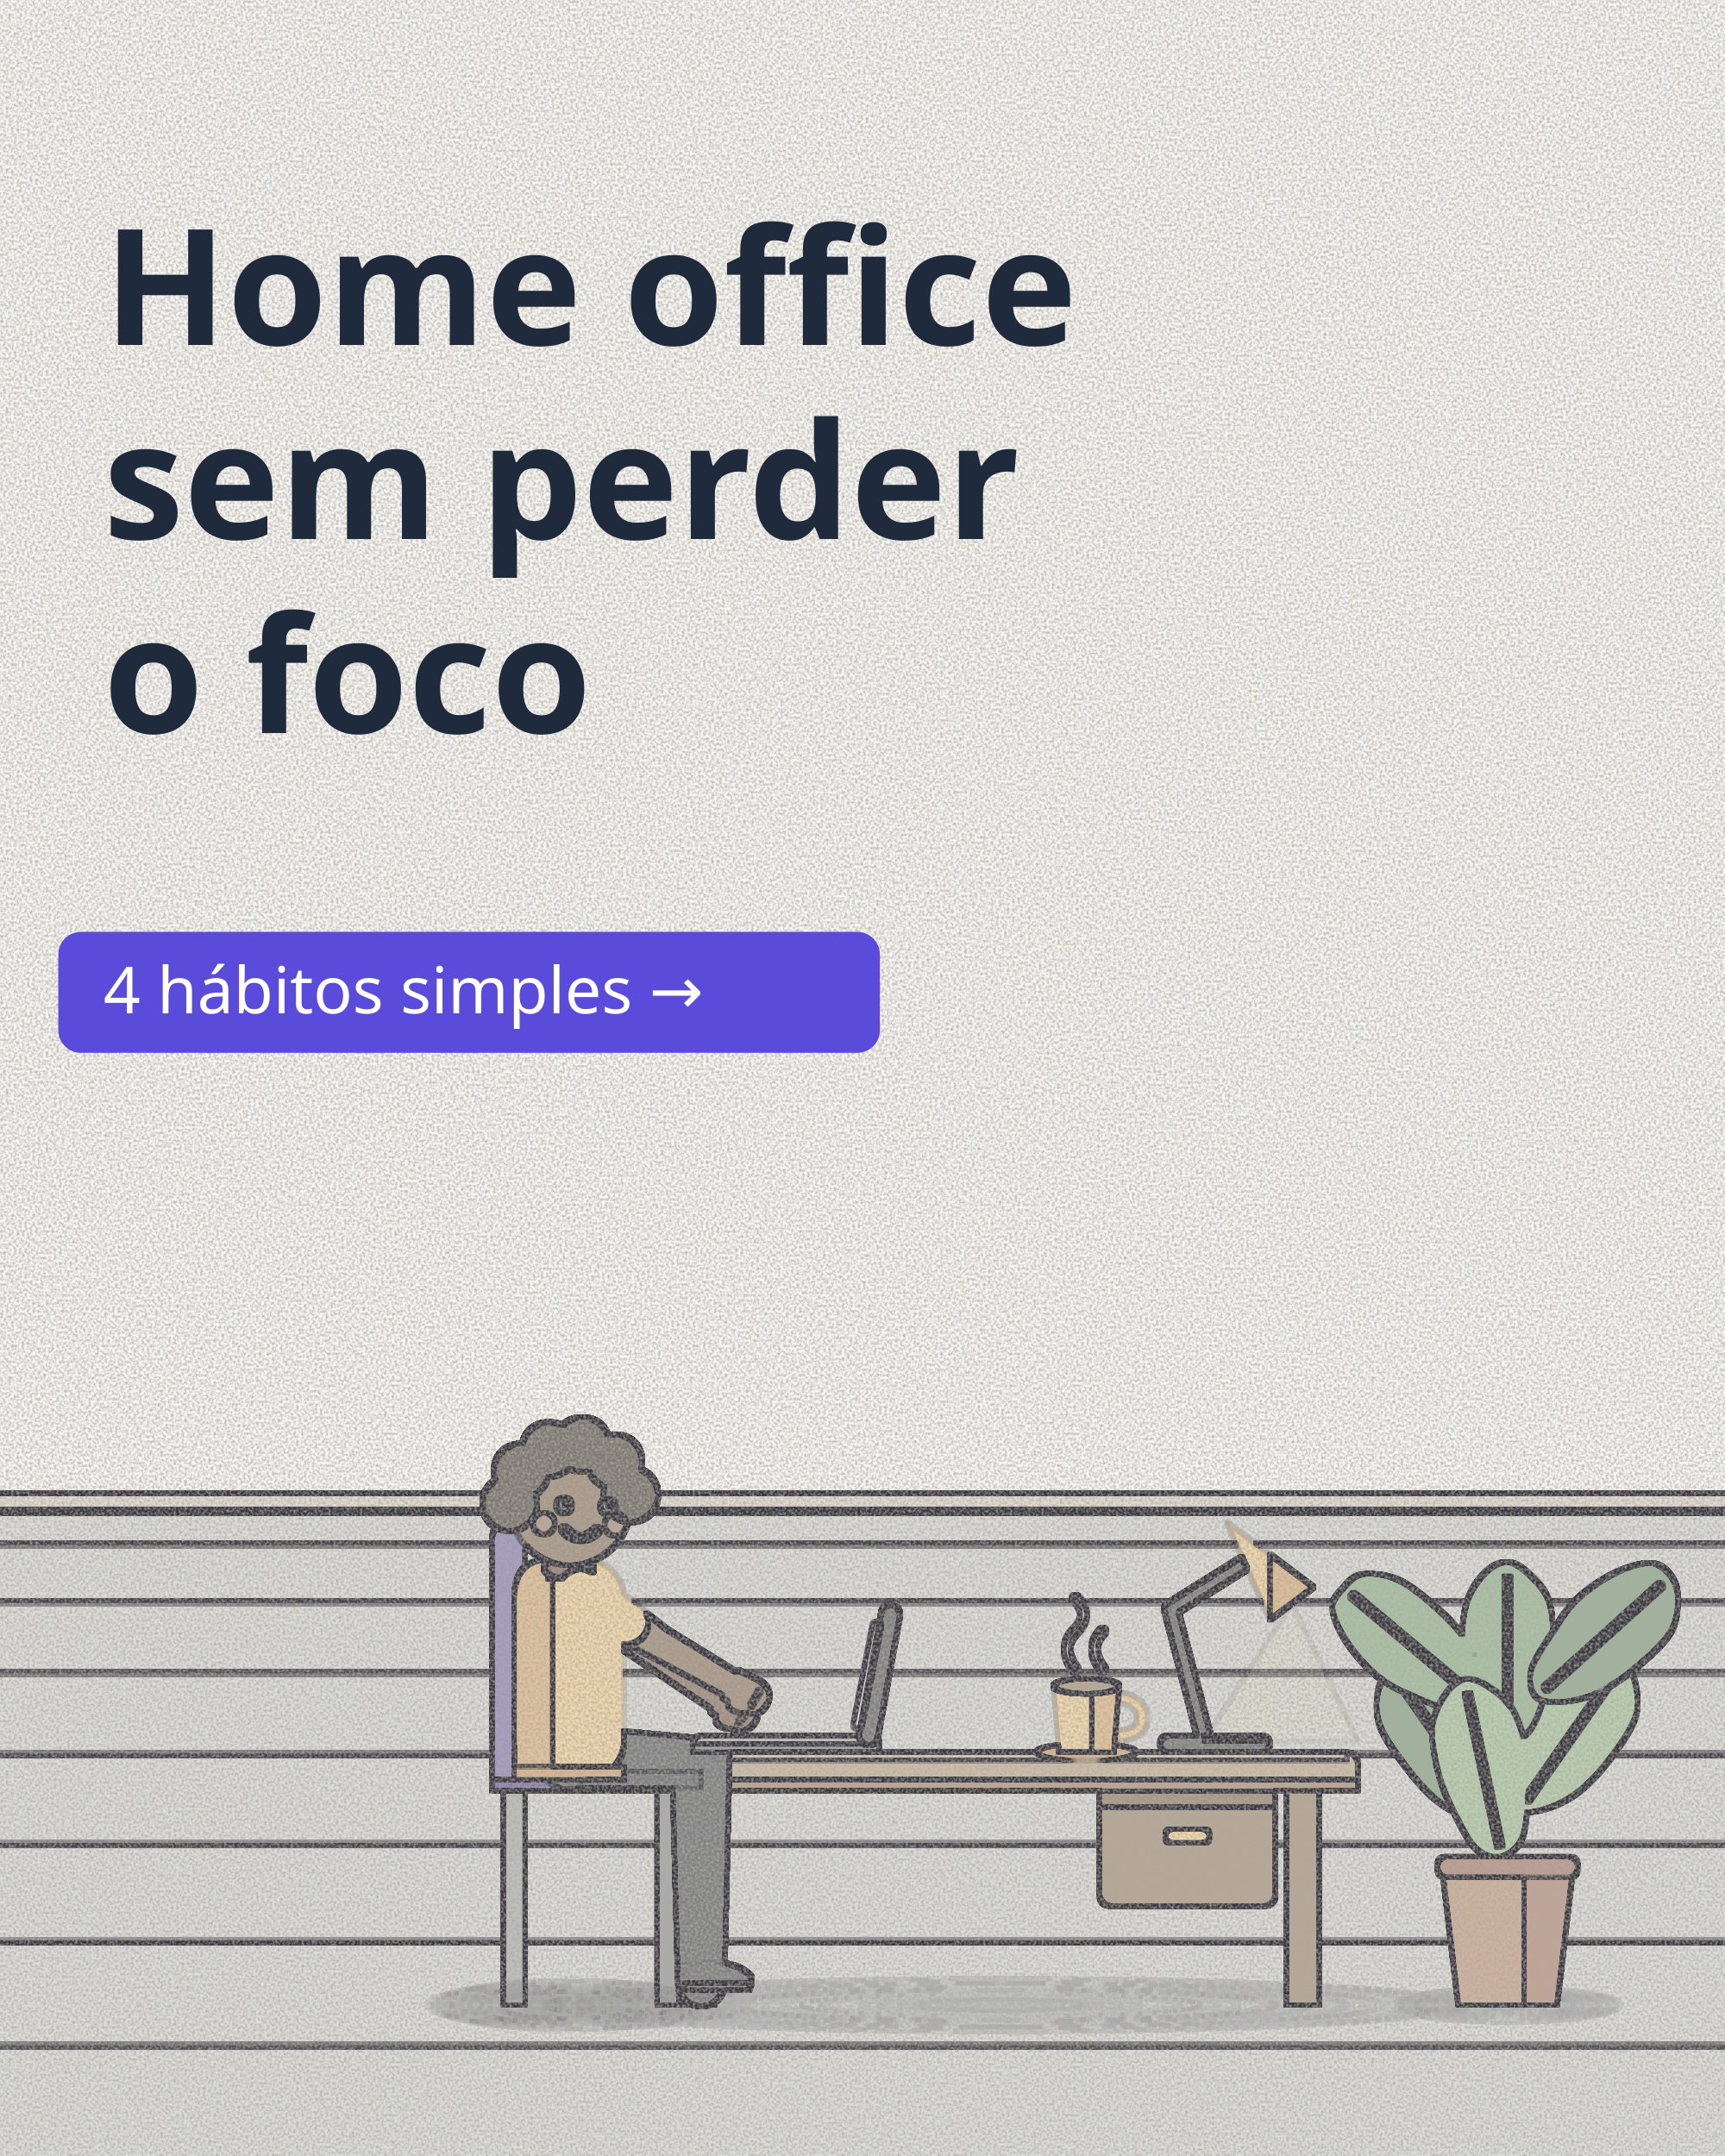
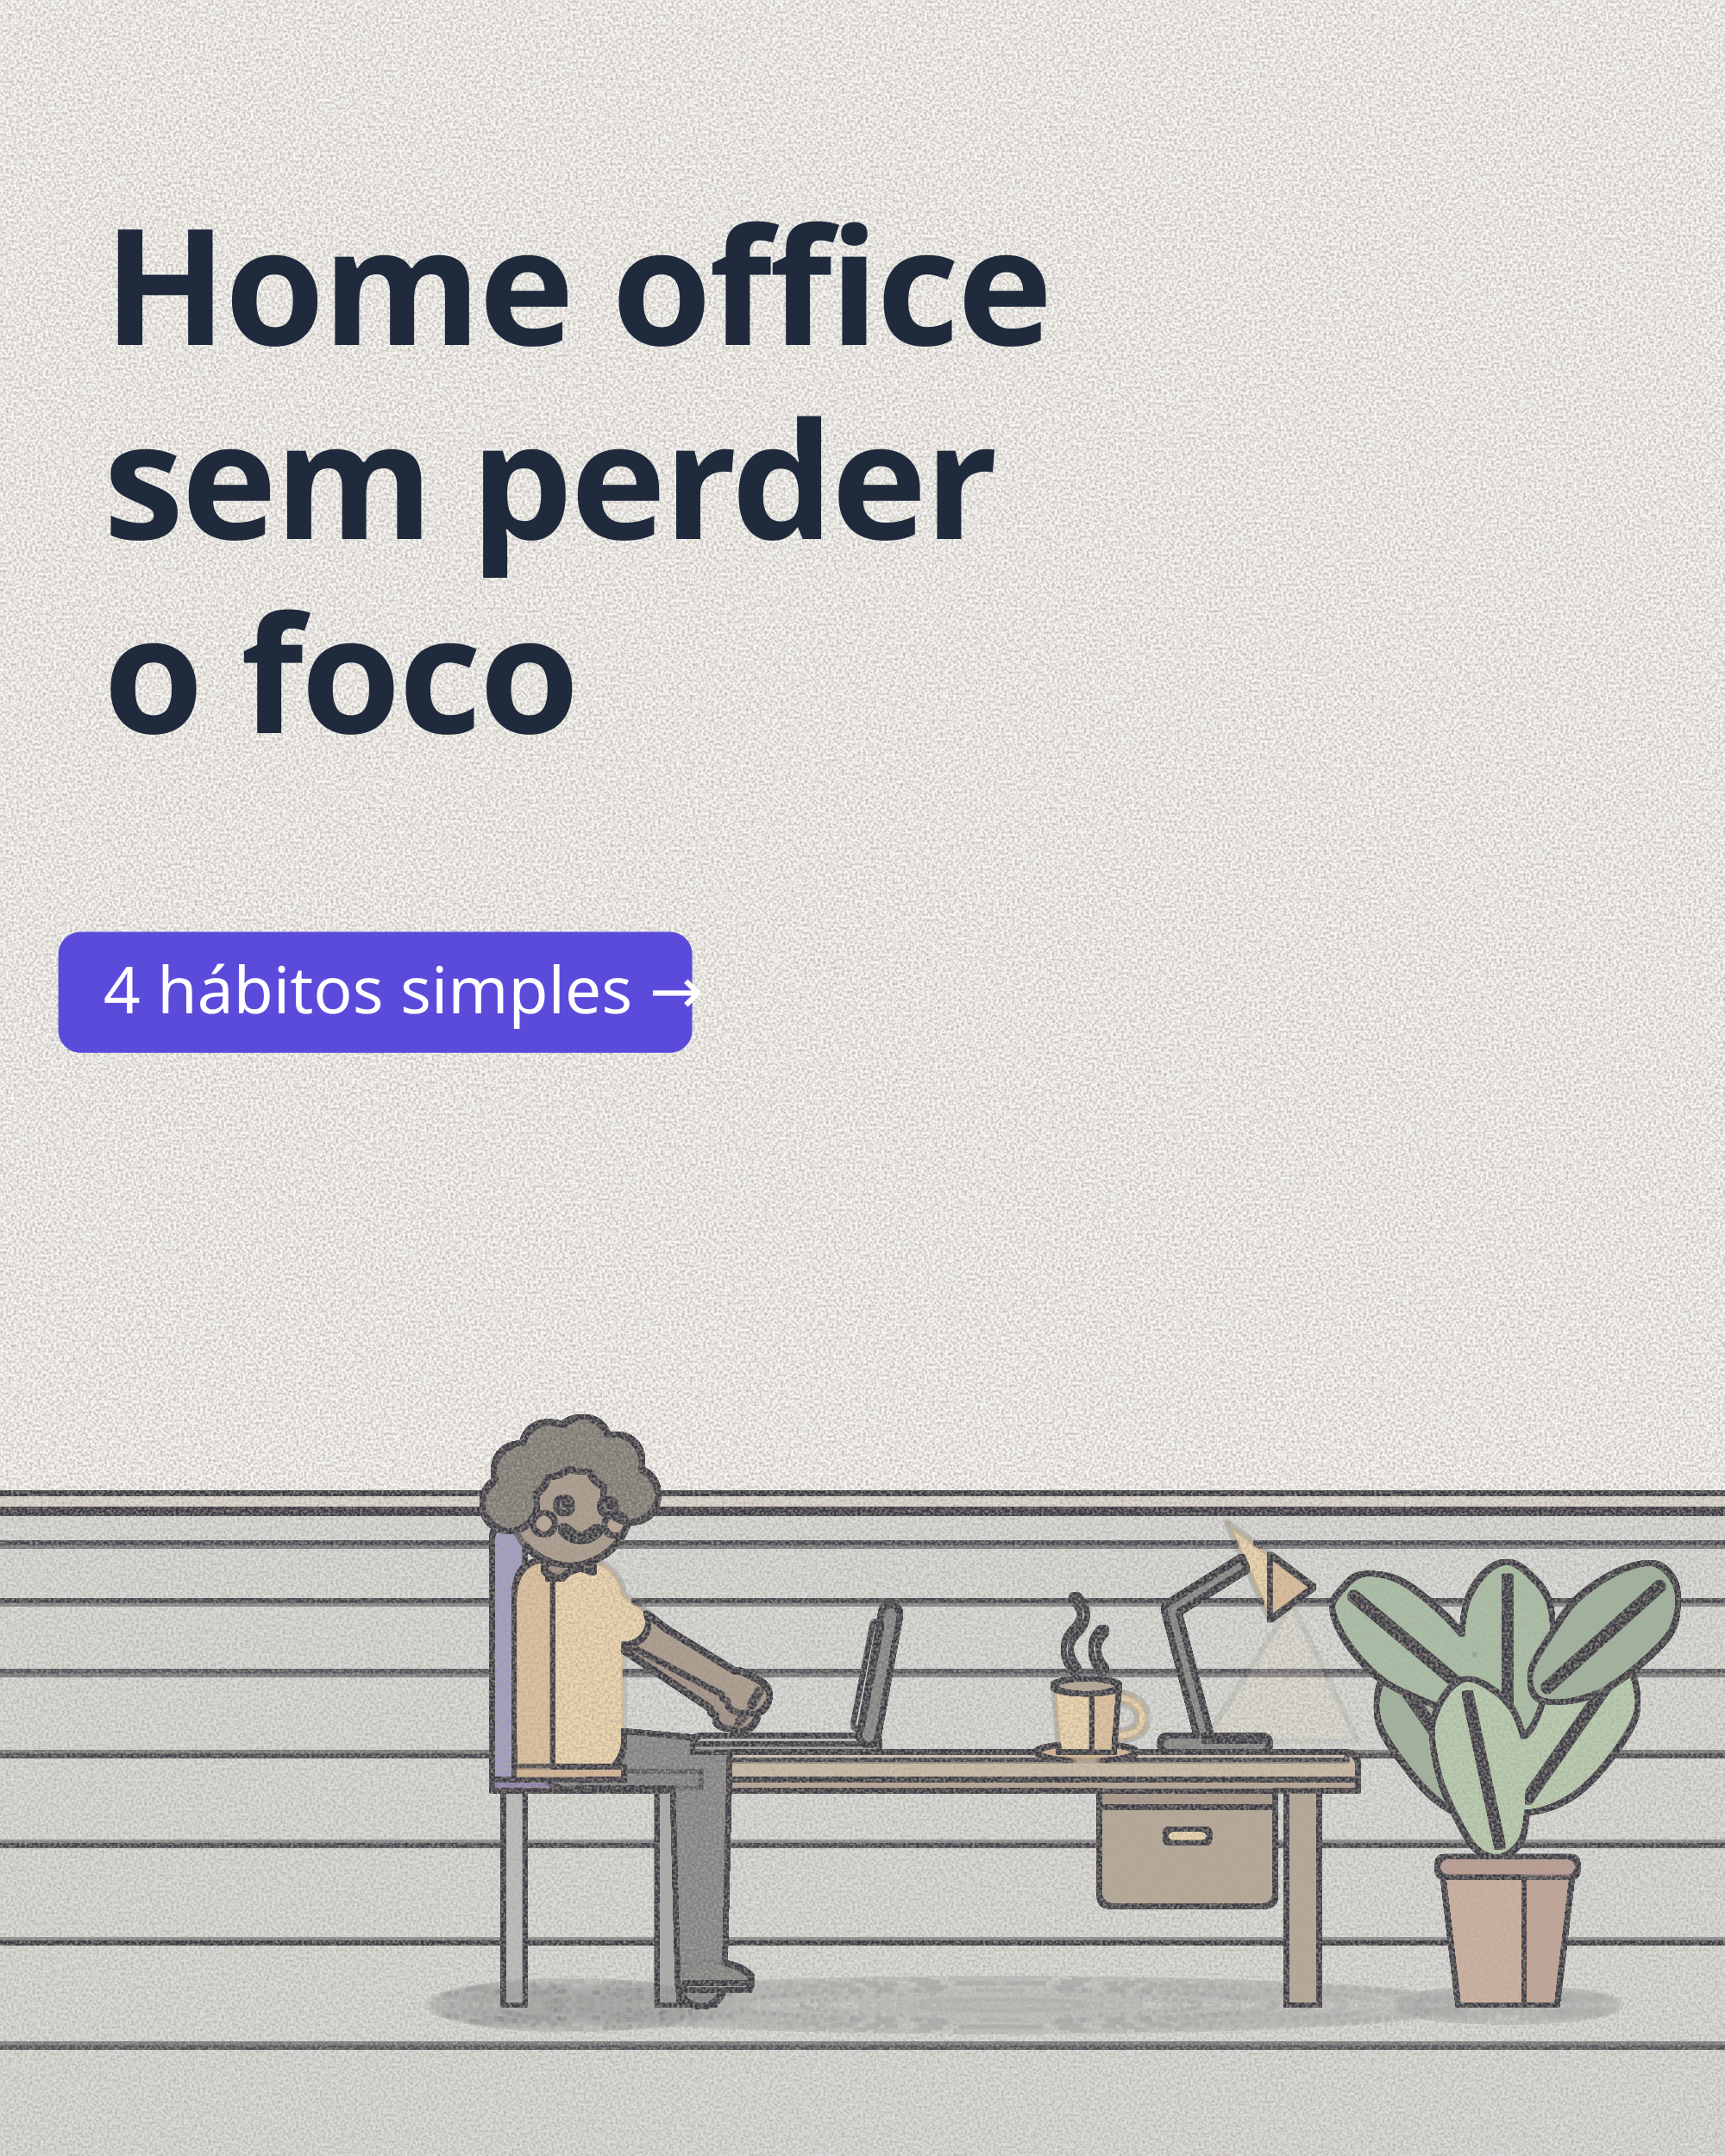
<svg xmlns="http://www.w3.org/2000/svg" width="864" height="1080" viewBox="0 0 864 1080">
  <defs>
    <filter id="kitScene" x="0" y="0" width="100%" height="100%" color-interpolation-filters="sRGB">
      <feColorMatrix in="SourceGraphic" type="saturate" values="0.55" result="ds" />
      <feComponentTransfer in="ds" result="wash">
        <feFuncR type="linear" slope="0.58" intercept="0.42" />
        <feFuncG type="linear" slope="0.58" intercept="0.42" />
        <feFuncB type="linear" slope="0.58" intercept="0.4" />
      </feComponentTransfer>
      <feColorMatrix in="SourceGraphic" type="matrix" values="0.3 0.59 0.11 0 0  0.3 0.59 0.11 0 0  0.3 0.59 0.11 0 0  0 0 0 1 0" result="g" />
      <feConvolveMatrix in="g" order="3" kernelMatrix="-1 -1 -1 -1 8 -1 -1 -1 -1" preserveAlpha="true" result="e1" />
      <feConvolveMatrix in="g" order="3" kernelMatrix="1 1 1 1 -8 1 1 1 1" preserveAlpha="true" result="e2" />
      <feComposite in="e1" in2="e2" operator="arithmetic" k2="1" k3="1" result="e" />
      <feColorMatrix in="e" type="matrix" values="0 0 0 0 0.22  0 0 0 0 0.22  0 0 0 0 0.26  2.2 2.2 2.2 0 0" result="lines" />
      <feMorphology in="lines" operator="dilate" radius="0.6" result="lines2" />
      <feMerge>
        <feMergeNode in="wash" />
        <feMergeNode in="lines2" />
      </feMerge>
    </filter>
  </defs>
  <g filter="url(#kitScene)">
    <defs>
      <linearGradient id="sky" x1="0" y1="0" x2="0" y2="1">
        <stop offset="0" stop-color="#DCEBF7" />
        <stop offset="0.55" stop-color="#e6f1f9" />
        <stop offset="0.85" stop-color="#EFF6FC" />
        <stop offset="1" stop-color="#EEF5FB" />
      </linearGradient>
      <linearGradient id="ground" x1="0" y1="0" x2="0" y2="1">
        <stop offset="0" stop-color="#9CC793" />
        <stop offset="1" stop-color="#7AB582" />
      </linearGradient>
      <radialGradient id="cshadow">
        <stop offset="0" stop-color="rgb(31,42,61)" stop-opacity="0.195" />
        <stop offset="0.55" stop-color="rgb(31,42,61)" stop-opacity="0.143" />
        <stop offset="1" stop-color="rgb(31,42,61)" stop-opacity="0" />
      </radialGradient>
      <filter id="hazeFar" color-interpolation-filters="sRGB">
        <feColorMatrix type="matrix" values="0.92 0 0 0 0.076 0 0.92 0 0 0.075 0 0 0.92 0 0.079 0 0 0 1 0" />
      </filter>
      <filter id="hazeMid" color-interpolation-filters="sRGB">
        <feColorMatrix type="matrix" values="0.96 0 0 0 0.038 0 0.96 0 0 0.037 0 0 0.96 0 0.040 0 0 0 1 0" />
      </filter>
    </defs>
    <rect width="864" height="756" fill="#F1EEFC" />
    <rect y="756" width="864" height="324" fill="#B8C4D1" />
    <rect y="748" width="864" height="10" fill="#8E6542" fill-opacity="0.35" stroke-opacity="0.35" />
    <rect x="0" y="772.9" width="864" height="1.5" fill="#8E6542" fill-opacity="0.15" stroke-opacity="0.15" />
    <rect x="0" y="801.8" width="864" height="1.5" fill="#8E6542" fill-opacity="0.15" stroke-opacity="0.15" />
    <rect x="0" y="837.3" width="864" height="1.5" fill="#8E6542" fill-opacity="0.15" stroke-opacity="0.15" />
    <rect x="0" y="878.0" width="864" height="1.5" fill="#8E6542" fill-opacity="0.15" stroke-opacity="0.15" />
    <rect x="0" y="923.0" width="864" height="1.5" fill="#8E6542" fill-opacity="0.15" stroke-opacity="0.15" />
    <rect x="0" y="971.8" width="864" height="1.5" fill="#8E6542" fill-opacity="0.15" stroke-opacity="0.15" />
    <rect x="0" y="1024.0" width="864" height="1.5" fill="#8E6542" fill-opacity="0.15" stroke-opacity="0.15" />
    <g transform="translate(501.1 1004.4) scale(2.754)">
      <ellipse cx="0" cy="0" rx="85.0" ry="4.9" fill="url(#cshadow)" />
    </g>
    <g style="isolation: isolate;">
      <g id="canto_mesa" transform="translate(501.1 1004.4) scale(2.754)">
        <g id="b_canto_mesa">
          <rect x="-58" y="-40" width="6" height="40" rx="0" fill="#8E6542" />
          <rect x="52" y="-40" width="6" height="40" rx="0" fill="#8E6542" />
          <rect x="18" y="-40" width="32" height="22" rx="2" fill="#8E6542" />
          <rect x="18" y="-40" width="32" height="4" rx="0" fill="#794630" />
          <rect x="30" y="-32" width="8" height="2.5" rx="1" fill="#FFB547" />
          <rect x="-65" y="-46" width="130" height="7" rx="2" fill="#B98A5E" />
          <rect x="-65" y="-41" width="130" height="2" rx="0" fill="#9B5E43" />
          <rect x="-63" y="-46" width="126" height="1.5" rx="0" fill="#C79D76" />
        </g>
      </g>
    </g>
    <g transform="translate(296.1 1004.4) scale(2.754)">
      <ellipse cx="0" cy="0" rx="30.0" ry="4.2" fill="url(#cshadow)" />
    </g>
    <g style="isolation: isolate;">
      <g id="canto_cadeira" transform="translate(296.1 1004.4) scale(2.754)">
        <g id="b_canto_cadeira">
          <rect x="-16" y="-40" width="4" height="40" rx="0" fill="#8592A6" />
          <rect x="12" y="-40" width="4" height="40" rx="0" fill="#647185" />
          <rect x="-18" y="-88" width="6" height="49" rx="3" fill="#5B4BDB" />
          <rect x="-18" y="-45" width="36" height="6" rx="2" fill="#5B4BDB" />
          <rect x="-18" y="-41" width="36" height="2" rx="0" fill="#3D1AC0" />
        </g>
      </g>
    </g>
    <g transform="translate(755.1 1004.4) scale(2.065)">
      <ellipse cx="0" cy="0" rx="27.5" ry="4.2" fill="url(#cshadow)" />
    </g>
    <g style="isolation: isolate;">
      <g id="canto_planta" transform="translate(755.1 1004.4) scale(2.065)">
        <g id="b_canto_planta">
          <path d="M-4.7 -64C-4.83 -60.41 -6.11 -56.88 -7.08 -53.7C-8.04 -50.51 -8.99 -47.02 -10.48 -44.89C-11.97 -42.75 -14.18 -40.83 -16 -40.88C-17.82 -40.93 -19.88 -43.13 -21.43 -45.19C-22.98 -47.25 -24.44 -50.11 -25.32 -53.24C-26.2 -56.38 -26.56 -60.26 -26.7 -64C-26.83 -67.74 -27 -72.53 -26.13 -75.7C-25.26 -78.86 -23.17 -81.46 -21.48 -82.99C-19.79 -84.52 -17.84 -84.83 -16 -84.88C-14.16 -84.93 -12.05 -84.91 -10.43 -83.3C-8.81 -81.69 -7.22 -78.46 -6.27 -75.24C-5.31 -72.02 -4.56 -67.59 -4.7 -64Z" fill="#3D8550" transform="rotate(-35 -16 -64)" />
          <path d="M-16 -44 L-16 -82" stroke="#006947" stroke-width="1.4" transform="rotate(-35 -16 -64)" />
          <path d="M26.89 -66C26.75 -62.26 26.23 -58.35 25.31 -55.25C24.39 -52.16 22.91 -49.45 21.36 -47.42C19.81 -45.39 17.84 -43.25 16 -43.08C14.16 -42.92 11.83 -44.31 10.35 -46.42C8.86 -48.53 8.01 -52.45 7.1 -55.72C6.19 -58.98 5.03 -62.41 4.89 -66C4.75 -69.59 5.34 -74 6.26 -77.25C7.17 -80.51 8.74 -83.89 10.36 -85.53C11.99 -87.16 14.17 -87.25 16 -87.08C17.83 -86.92 19.66 -86.09 21.35 -84.53C23.04 -82.96 25.23 -80.81 26.15 -77.72C27.07 -74.63 27.03 -69.74 26.89 -66Z" fill="#6BB36A" transform="rotate(35 16 -66)" />
          <path d="M16 -46 L16 -84" stroke="#0C9259" stroke-width="1.4" transform="rotate(35 16 -66)" />
          <path d="M10.96 -86C10.78 -82.3 9.98 -78.71 9.08 -75.51C8.18 -72.32 7.05 -68.82 5.54 -66.81C4.03 -64.81 1.87 -63.57 0 -63.5C-1.87 -63.42 -4.19 -64.32 -5.67 -66.35C-7.16 -68.39 -8.01 -72.44 -8.9 -75.72C-9.8 -78.99 -10.87 -82.37 -11.04 -86C-11.22 -89.63 -10.9 -94.36 -9.97 -97.51C-9.04 -100.67 -7.12 -103.25 -5.46 -104.92C-3.8 -106.58 -1.8 -107.57 0 -107.5C1.8 -107.42 3.64 -106.09 5.33 -104.46C7.02 -102.83 9.21 -100.79 10.15 -97.72C11.09 -94.64 11.13 -89.7 10.96 -86Z" fill="#4E9E5C" transform="rotate(0 0 -86)" />
          <path d="M0 -66 L0 -104" stroke="#007E53" stroke-width="1.4" transform="rotate(0 0 -86)" />
          <path d="M-13.22 -88C-13.34 -84.27 -13.78 -80.34 -14.68 -77.23C-15.58 -74.13 -17.06 -71.45 -18.62 -69.36C-20.17 -67.26 -22.19 -64.71 -24 -64.66C-25.81 -64.61 -27.97 -66.9 -29.47 -69.05C-30.97 -71.21 -32.05 -74.44 -33.01 -77.59C-33.97 -80.75 -35.1 -84.39 -35.22 -88C-35.34 -91.61 -34.66 -95.99 -33.73 -99.23C-32.79 -102.48 -31.24 -105.89 -29.62 -107.46C-28 -109.03 -25.86 -108.71 -24 -108.66C-22.14 -108.61 -20.14 -108.67 -18.47 -107.16C-16.8 -105.65 -14.83 -102.79 -13.96 -99.59C-13.08 -96.4 -13.1 -91.73 -13.22 -88Z" fill="#4E9E5C" transform="rotate(-50 -24 -88)" />
          <path d="M-24 -68 L-24 -106" stroke="#007E53" stroke-width="1.4" transform="rotate(-50 -24 -88)" />
          <path d="M34.89 -90C34.75 -86.26 34.23 -82.35 33.31 -79.25C32.39 -76.16 30.91 -73.45 29.36 -71.42C27.81 -69.39 25.84 -67.25 24 -67.08C22.16 -66.92 19.83 -68.31 18.35 -70.42C16.86 -72.53 16.01 -76.45 15.1 -79.72C14.19 -82.98 13.03 -86.41 12.89 -90C12.75 -93.59 13.34 -98 14.26 -101.25C15.17 -104.51 16.74 -107.89 18.36 -109.53C19.99 -111.16 22.17 -111.25 24 -111.08C25.83 -110.92 27.66 -110.09 29.35 -108.53C31.04 -106.96 33.23 -104.81 34.15 -101.72C35.07 -98.63 35.03 -93.74 34.89 -90Z" fill="#3D8550" transform="rotate(48 24 -90)" />
          <path d="M24 -70 L24 -108" stroke="#006947" stroke-width="1.4" transform="rotate(48 24 -90)" />
          <path d="M5.12 -58C4.94 -54.34 3.88 -50.88 2.96 -47.66C2.03 -44.44 1.07 -40.68 -0.42 -38.66C-1.91 -36.65 -4.13 -35.59 -6 -35.55C-7.87 -35.51 -10.15 -36.42 -11.65 -38.43C-13.15 -40.44 -14.14 -44.33 -15.01 -47.6C-15.88 -50.86 -16.7 -54.32 -16.88 -58C-17.06 -61.68 -17.01 -66.53 -16.1 -69.66C-15.19 -72.79 -13.1 -75.12 -11.42 -76.77C-9.74 -78.42 -7.79 -79.59 -6 -79.55C-4.21 -79.51 -2.32 -78.19 -0.65 -76.53C1.02 -74.88 3.08 -72.68 4.04 -69.6C5 -66.51 5.3 -61.66 5.12 -58Z" fill="#6BB36A" transform="rotate(-12 -6 -58)" />
          <path d="M-6 -38 L-6 -76" stroke="#0C9259" stroke-width="1.4" transform="rotate(-12 -6 -58)" />
          <path d="M-16 -34 L16 -34 L12 0 L-12 0 Z" fill="#C9724E" />
          <path d="M4 -34 L16 -34 L12 0 L4 0 Z" fill="#B75A45" />
          <rect x="-17" y="-36" width="34" height="5" rx="2" fill="#AB4A41" />
        </g>
      </g>
    </g>
    <g transform="translate(285.1 1004.4) scale(2.754)">
      <ellipse cx="0" cy="0" rx="25.0" ry="4.5" fill="url(#cshadow)" />
    </g>
    <g style="isolation: isolate;">
      <g id="canto_pessoa" transform="translate(285.1 1004.4) scale(2.754)">
        <g id="b_canto_pessoa">
          <g transform="scale(1 1)">
            <path d="M7.8 -65.91L7.8 -65.91L13.57 -62.08L26.88 -53.11A2.4 2.4 0 0 0 29.68 -57.01L29.68 -57.01L17.02 -66.73L12.16 -71.38A3.5 3.5 0 0 0 7.8 -65.91Z" fill="#6C3727" />
            <path d="M-0.68 -71.64L-0.68 -71.64L7.55 -65.59A3.9 3.9 0 0 0 12.41 -71.69L12.41 -71.69L4.68 -78.36A4.3 4.3 0 0 0 -0.68 -71.64Z" fill="#E68023" />
            <g transform="translate(28.28 -55.06) rotate(35.73)">
              <ellipse cx="1.2" cy="0.9" rx="1.9" ry="1.3" fill="#622923" transform="rotate(-30 1.2 0.9)" />
              <path d="M-1.2 -2.9 L3 -3.2 Q6.6 -3.1 6.6 0 Q6.6 3.1 3 3.2 L-1.2 2.9 Z" fill="#6C3727" />
              <ellipse cx="2.4" cy="2.6" rx="2.2" ry="1.25" fill="#6C3727" transform="rotate(-20 2.4 2.6)" />
              <path d="M4.2 -1.6 L4.2 1.6" stroke="#622923" stroke-width="0.6" stroke-linecap="round" />
            </g>
            <path d="M0 -39.25L0 -39.25L18.75 -41.93L19.75 -4A4.25 4.25 0 0 0 28.25 -4L28.25 -4L29.25 -48.07L0 -50.75A5.75 5.75 0 0 0 0 -39.25Z" fill="#1F2A44" />
            <path d="M2 -41 L24 -41" stroke="#18233D" stroke-width="3" fill="none" />
            <g transform="translate(0 -2.2)">
              <path d="M21 -5.4 L21 -0.8 L31.5 -0.8 Q33.2 -0.8 33.2 -2.8 Q31 -5.6 26 -5.6 Z" fill="#1F2A3D" />
              <path d="M21 -1.8 L33.2 -1.8 L32.7 -0.5 L21 -0.5 Z" fill="#56586C" />
            </g>
            <rect x="-10" y="-81" width="20" height="40" rx="7" fill="#FFB547" />
            <path d="M-10 -74 Q-10 -81 -4 -81 L-3 -81 L-3 -41 L-10 -41 Z" fill="#ED8F2B" />
            <path d="M-10 -43.4 L10 -43.4 L10 -41 L-10 -41 Z" fill="#E27A20" />
          </g>
          <g transform="translate(0 0) scale(1) rotate(1.05 0 -82)">
            <path d="M-3 -85 L3 -85 L3.8 -77.5 L-3.8 -77.5 Z" fill="#6F3B29" />
            <ellipse cx="0" cy="-79.4" rx="4.6" ry="1.8" fill="#5F2722" />
            <ellipse cx="-10" cy="-90" rx="2" ry="3" fill="#73402B" />
            <circle cx="0" cy="-91" r="11" fill="#7A4B30" />
            <circle cx="-9" cy="-97" r="5" fill="#1E1A1A" />
            <circle cx="-4" cy="-101" r="5" fill="#1E1A1A" />
            <circle cx="2" cy="-102" r="5" fill="#1E1A1A" />
            <circle cx="8" cy="-99" r="5" fill="#1E1A1A" />
            <circle cx="11" cy="-93" r="5" fill="#1E1A1A" />
            <circle cx="-11" cy="-91" r="5" fill="#1E1A1A" />
            <circle cx="-1.1" cy="-90.83" r="1.45" fill="#1F2A3D" />
            <circle cx="-0.65" cy="-91.33" r="0.42" fill="#FFFFFF" fill-opacity="0.85" stroke-opacity="0.85" />
            <circle cx="6.9" cy="-90.83" r="1.45" fill="#1F2A3D" />
            <circle cx="7.35" cy="-91.33" r="0.42" fill="#FFFFFF" fill-opacity="0.85" stroke-opacity="0.85" />
            <path d="M-1 -86.5 Q2 -83.5 5 -86.5" stroke="#1F2A3D" stroke-width="1.2" fill="none" stroke-linecap="round" />
            <circle cx="-4.7" cy="-87.5" r="2" fill="#E9806E" fill-opacity="0.35" stroke-opacity="0.35" />
            <circle cx="8.3" cy="-87.5" r="2" fill="#E9806E" fill-opacity="0.35" stroke-opacity="0.35" />
          </g>
          <g transform="scale(1 1)">
            <path d="M8.71 -66.56L8.71 -66.56L14.85 -63.35L29.02 -55.82A2.4 2.4 0 0 0 31.4 -59.98L31.4 -59.98L17.8 -68.34L12.48 -72.46A3.5 3.5 0 0 0 8.71 -66.56Z" fill="#7A4B30" />
            <path d="M-0.32 -71.38L-0.32 -71.38L8.49 -66.22A3.9 3.9 0 0 0 12.69 -72.79L12.69 -72.79L4.32 -78.62A4.3 4.3 0 0 0 -0.32 -71.38Z" fill="#FFB547" />
            <g transform="translate(30.21 -57.9) rotate(29.76)">
              <ellipse cx="1.2" cy="0.9" rx="1.9" ry="1.3" fill="#6F3B29" transform="rotate(-30 1.2 0.9)" />
              <path d="M-1.2 -2.9 L3 -3.2 Q6.6 -3.1 6.6 0 Q6.6 3.1 3 3.2 L-1.2 2.9 Z" fill="#7A4B30" />
              <ellipse cx="2.4" cy="2.6" rx="2.2" ry="1.25" fill="#7A4B30" transform="rotate(-20 2.4 2.6)" />
              <path d="M4.2 -1.6 L4.2 1.6" stroke="#6F3B29" stroke-width="0.6" stroke-linecap="round" />
            </g>
          </g>
        </g>
      </g>
    </g>
    <g style="isolation: isolate;">
      <g id="canto_tela" transform="translate(393.7 877.7) scale(2.754)">
        <g id="b_canto_tela">
          <rect x="-17" y="-3" width="34" height="3" rx="1.5" fill="#8592A6" />
          <rect x="-17" y="-1.5" width="34" height="1.5" rx="0" fill="#5C697D" />
          <path d="M15 -3 L19 -25" stroke="#1F2A3D" stroke-width="3.5" stroke-linecap="round" />
          <path d="M13 -5 L16.5 -23" stroke="#BCD7F2" stroke-width="1.6" stroke-linecap="round" fill-opacity="0.9" stroke-opacity="0.9" />
        </g>
      </g>
    </g>
    <g style="isolation: isolate;">
      <g id="canto_luminaria" transform="translate(608.5 877.7) scale(2.754)">
        <g id="b_canto_luminaria">
          <rect x="-10" y="-3" width="20" height="3" rx="1.5" fill="#1F2A3D" />
          <path d="M-2 -3 L-8 -26 L8 -36" stroke="#1F2A3D" stroke-width="2.5" fill="none" stroke-linejoin="round" />
          <path d="M2 -42 L18 -30 L10 -24 Z" fill="#FFB547" />
          <path d="M10 -36 L18 -30 L10 -24 Z" fill="#EA8928" />
          <path d="M14 -27 L26 -2 L-2 -2 Z" fill="#FFB547" fill-opacity="0.13" stroke-opacity="0.13" />
        </g>
      </g>
    </g>
    <g style="isolation: isolate;">
      <g id="canto_caneca" transform="translate(544.1 877.7) scale(2.754)">
        <g id="b_canto_caneca">
          <ellipse cx="0" cy="0" rx="9" ry="1.6" fill="#E27A20" />
          <path d="M-6 -12 L6 -12 L5 0 L-5 0 Z" fill="#FFB547" />
          <path d="M1 -12 L6 -12 L5 0 L1 0 Z" fill="#EF922D" />
          <ellipse cx="0" cy="-12" rx="6" ry="1.4" fill="#8E6542" />
          <path d="M6 -10 Q11 -9 10 -5 Q9 -3 5.5 -3" stroke="#FFB547" stroke-width="2" fill="none" />
          <path d="M-2 -15 Q-5 -19 -2 -22 Q1 -25 -2 -28 M3 -15 Q0 -19 3 -22" stroke="#8592A6" stroke-width="1.3" fill="none" fill-opacity="0.6" stroke-opacity="0.6" stroke-linecap="round" />
        </g>
      </g>
    </g>
  </g>
  <filter id="kitTex" x="0" y="0" width="100%" height="100%">
    <feTurbulence type="fractalNoise" baseFrequency="0.75" numOctaves="2" seed="3" />
    <feColorMatrix type="matrix" values="0 0 0 0 0.45  0 0 0 0 0.4  0 0 0 0 0.33  0 0 0 -1.6 1.05" />
  </filter>
  <rect width="864" height="1080" filter="url(#kitTex)" fill-opacity="0.05" stroke-opacity="0.05" />
-   <text x="51.8" y="172.8" font-family="Poppins" font-size="81.0" font-weight="700" fill="#1F2A3D" text-anchor="start">
+   <text x="51.8" y="172.8" font-family="Patrick Hand" font-size="81.0" font-weight="700" fill="#1F2A3D" text-anchor="start" letter-spacing="-0.015em">
    <tspan x="51.8">Home office</tspan>
    <tspan x="51.8" dy="97.2">sem perder</tspan>
    <tspan x="51.8" dy="97.2">o foco</tspan>
  </text>
-   <rect x="29.2" y="466.8" width="411.5" height="60.6" rx="11.34" fill="#5B4BDB" />
-   <text x="51.8" y="507.6" font-family="Poppins" font-size="32.4" font-weight="500" fill="#FFFFFF" text-anchor="start">
+   <rect x="29.2" y="466.8" width="317.5" height="60.6" rx="11.3" fill="#5B4BDB" />
+   <text x="51.8" y="507.6" font-family="Patrick Hand" font-size="32.4" font-weight="500" fill="#FFFFFF" text-anchor="start">
    <tspan x="51.8">4 hábitos simples  →</tspan>
  </text>
</svg>
